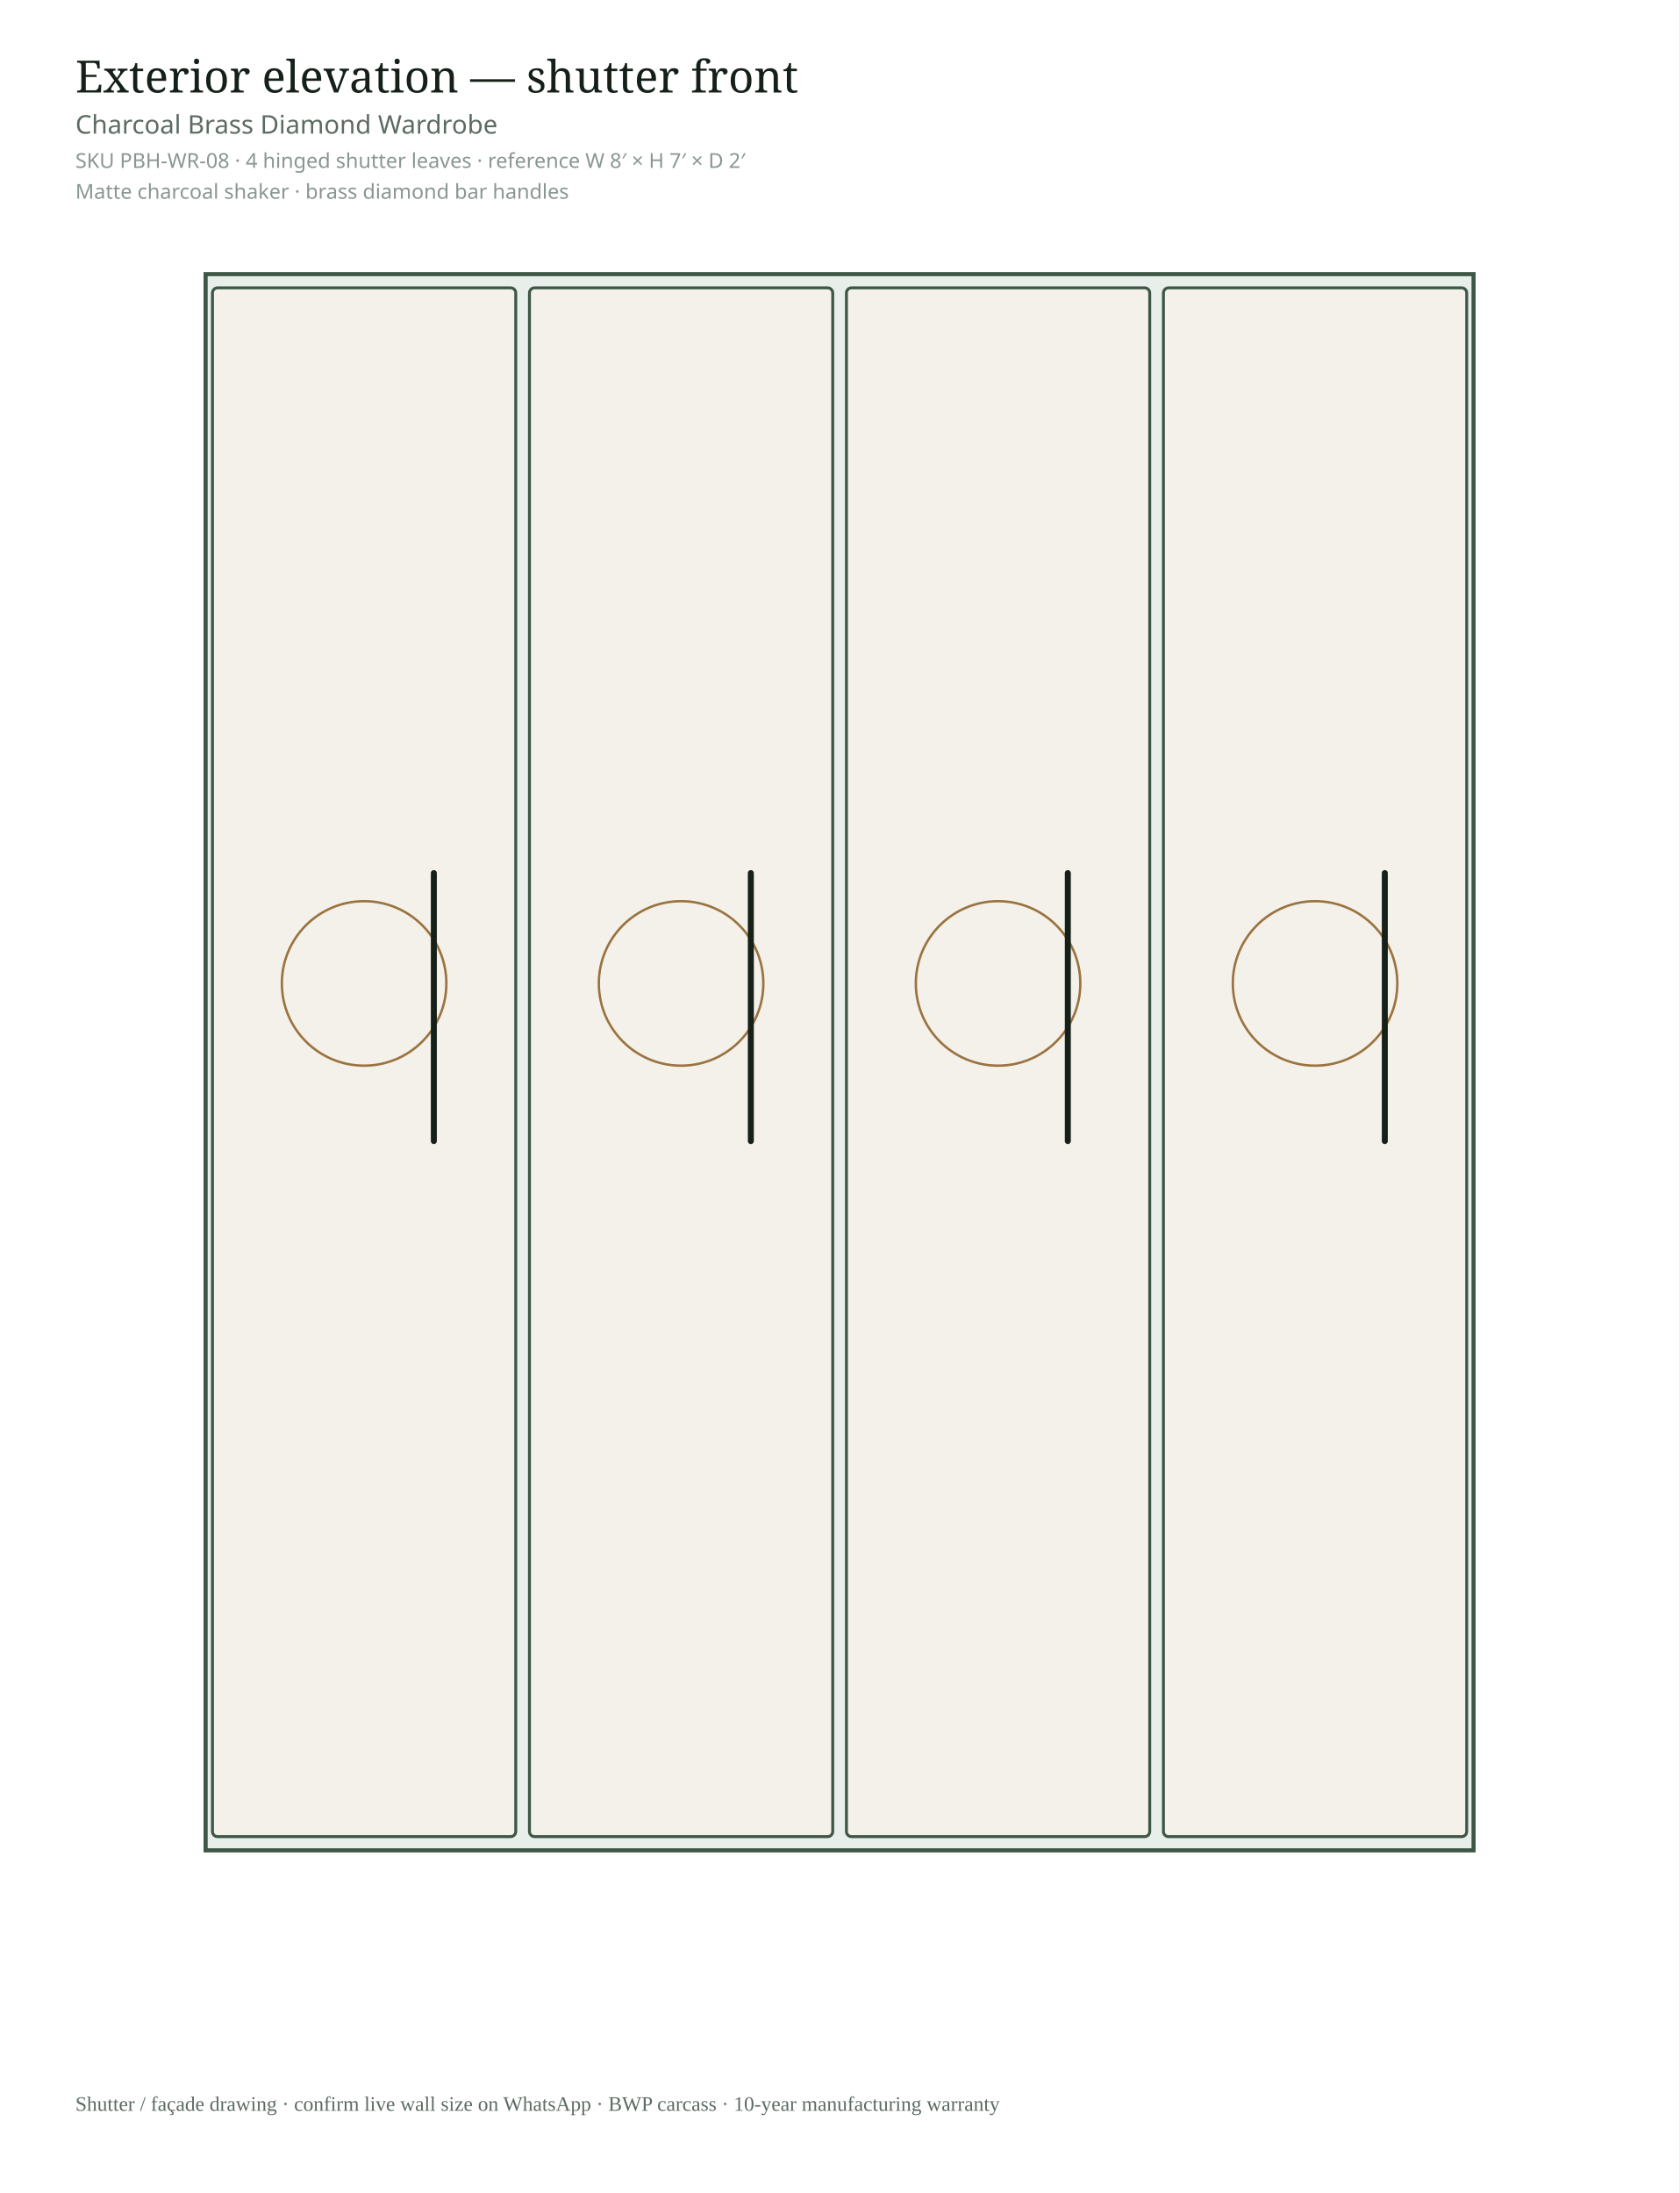
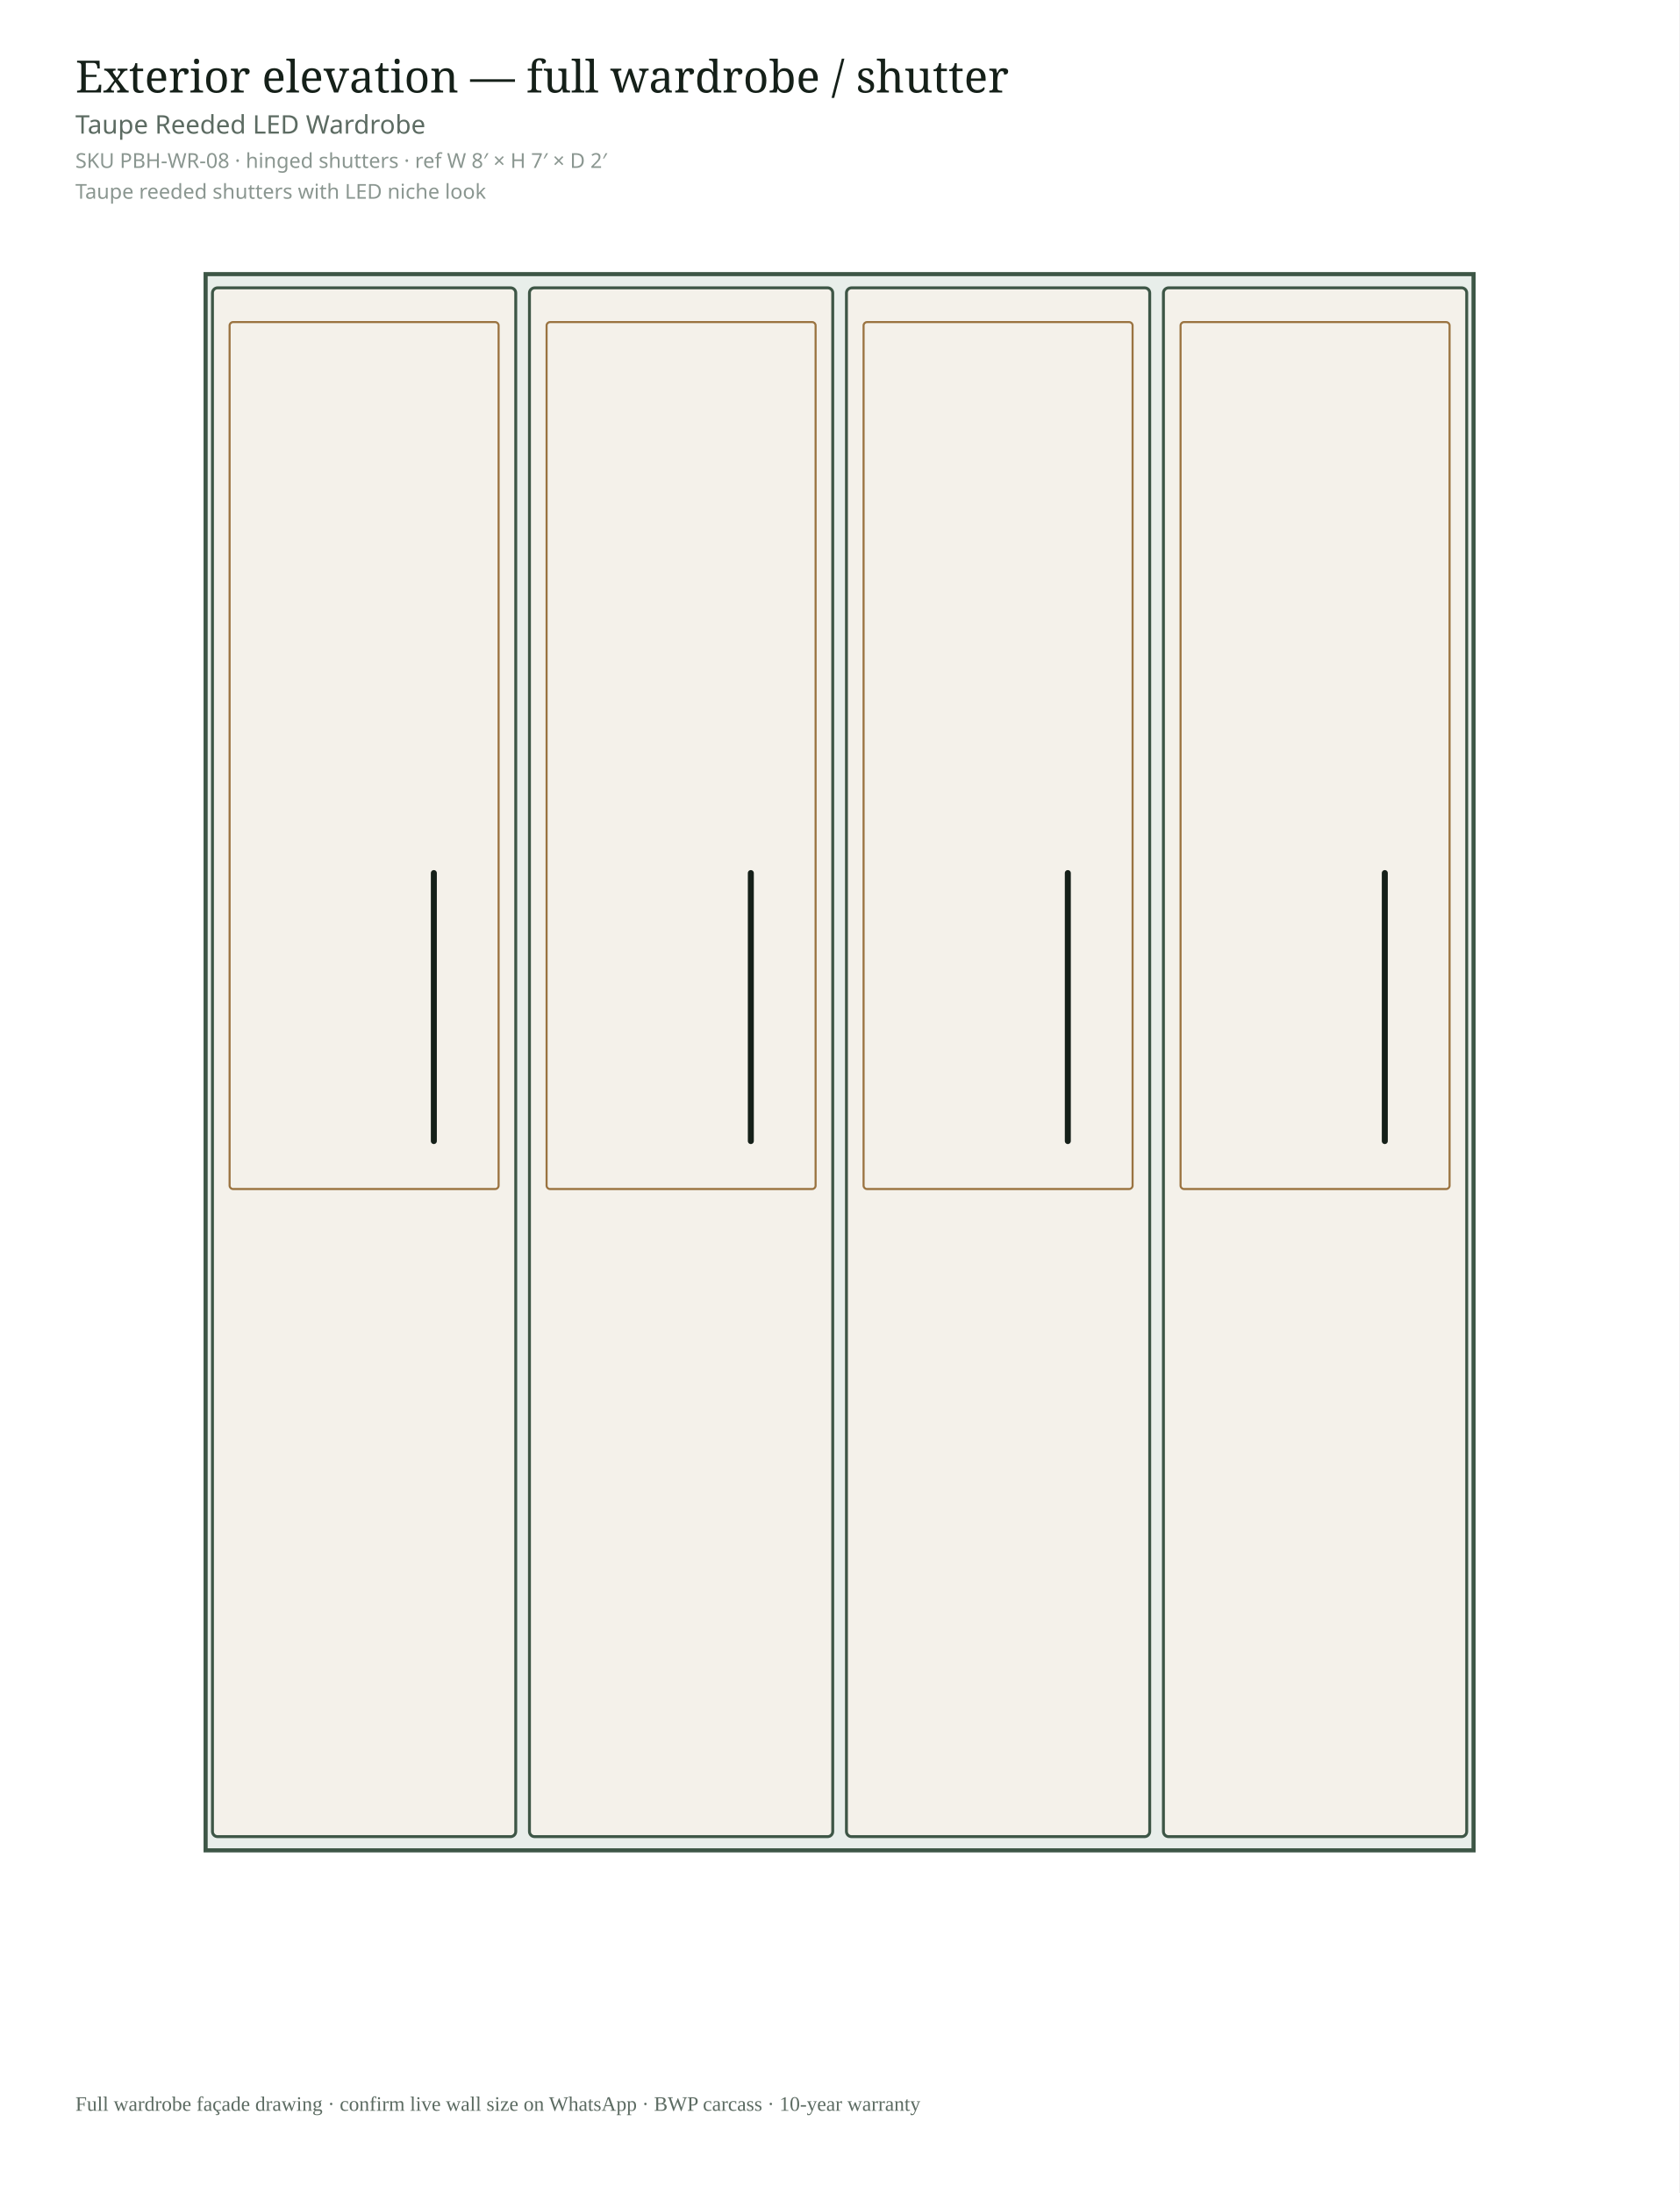
<svg xmlns="http://www.w3.org/2000/svg" viewBox="0 0 980 1280" width="980" height="1280">
  <rect width="980" height="1280" fill="#fff" />
-   <text x="44" y="54" font-family="Georgia,serif" font-size="26" fill="#152019">Exterior elevation — shutter front</text>
-   <text x="44" y="78" font-family="system-ui,sans-serif" font-size="15" fill="#5c6b62">Charcoal Brass Diamond Wardrobe</text>
-   <text x="44" y="98" font-family="system-ui,sans-serif" font-size="12" fill="#8a9690">SKU PBH-WR-08 · 4 hinged shutter leaves · reference W 8′ × H 7′ × D 2′</text>
-   <text x="44" y="116" font-family="system-ui,sans-serif" font-size="12" fill="#8a9690">Matte charcoal shaker · brass diamond bar handles</text>
+   <text x="44" y="54" font-family="Georgia,serif" font-size="26" fill="#152019">Exterior elevation — full wardrobe / shutter</text>
+   <text x="44" y="78" font-family="system-ui,sans-serif" font-size="15" fill="#5c6b62">Taupe Reeded LED Wardrobe</text>
+   <text x="44" y="98" font-family="system-ui,sans-serif" font-size="12" fill="#8a9690">SKU PBH-WR-08 · hinged shutters · ref W 8′ × H 7′ × D 2′</text>
+   <text x="44" y="116" font-family="system-ui,sans-serif" font-size="12" fill="#8a9690">Taupe reeded shutters with LED niche look</text>
  <rect x="120" y="160" width="740" height="920" fill="#e8eeea" stroke="#3d5646" stroke-width="2.4" />
  <rect x="124" y="168" width="177" height="904" rx="3" fill="#f4f1ea" stroke="#3d5646" stroke-width="1.7" />
-   <circle cx="212.5" cy="574" r="48" fill="none" stroke="#9a7340" stroke-width="1.4" />
+   <rect x="134" y="188" width="157" height="506" rx="2" fill="none" stroke="#9a7340" stroke-width="1.2" />
  <line x1="253.2" y1="509.6" x2="253.2" y2="666" stroke="#152019" stroke-width="3.5" stroke-linecap="round" />
  <rect x="309" y="168" width="177" height="904" rx="3" fill="#f4f1ea" stroke="#3d5646" stroke-width="1.7" />
-   <circle cx="397.5" cy="574" r="48" fill="none" stroke="#9a7340" stroke-width="1.4" />
+   <rect x="319" y="188" width="157" height="506" rx="2" fill="none" stroke="#9a7340" stroke-width="1.2" />
  <line x1="438.2" y1="509.6" x2="438.2" y2="666" stroke="#152019" stroke-width="3.5" stroke-linecap="round" />
  <rect x="494" y="168" width="177" height="904" rx="3" fill="#f4f1ea" stroke="#3d5646" stroke-width="1.7" />
-   <circle cx="582.5" cy="574" r="48" fill="none" stroke="#9a7340" stroke-width="1.4" />
+   <rect x="504" y="188" width="157" height="506" rx="2" fill="none" stroke="#9a7340" stroke-width="1.2" />
  <line x1="623.2" y1="509.6" x2="623.2" y2="666" stroke="#152019" stroke-width="3.5" stroke-linecap="round" />
  <rect x="679" y="168" width="177" height="904" rx="3" fill="#f4f1ea" stroke="#3d5646" stroke-width="1.7" />
-   <circle cx="767.5" cy="574" r="48" fill="none" stroke="#9a7340" stroke-width="1.4" />
+   <rect x="689" y="188" width="157" height="506" rx="2" fill="none" stroke="#9a7340" stroke-width="1.2" />
  <line x1="808.2" y1="509.6" x2="808.2" y2="666" stroke="#152019" stroke-width="3.5" stroke-linecap="round" />
-   <text x="44" y="1232" font-size="12" fill="#5c6b62">Shutter / façade drawing · confirm live wall size on WhatsApp · BWP carcass · 10-year manufacturing warranty</text>
+   <text x="44" y="1232" font-size="12" fill="#5c6b62">Full wardrobe façade drawing · confirm live wall size on WhatsApp · BWP carcass · 10-year warranty</text>
</svg>
